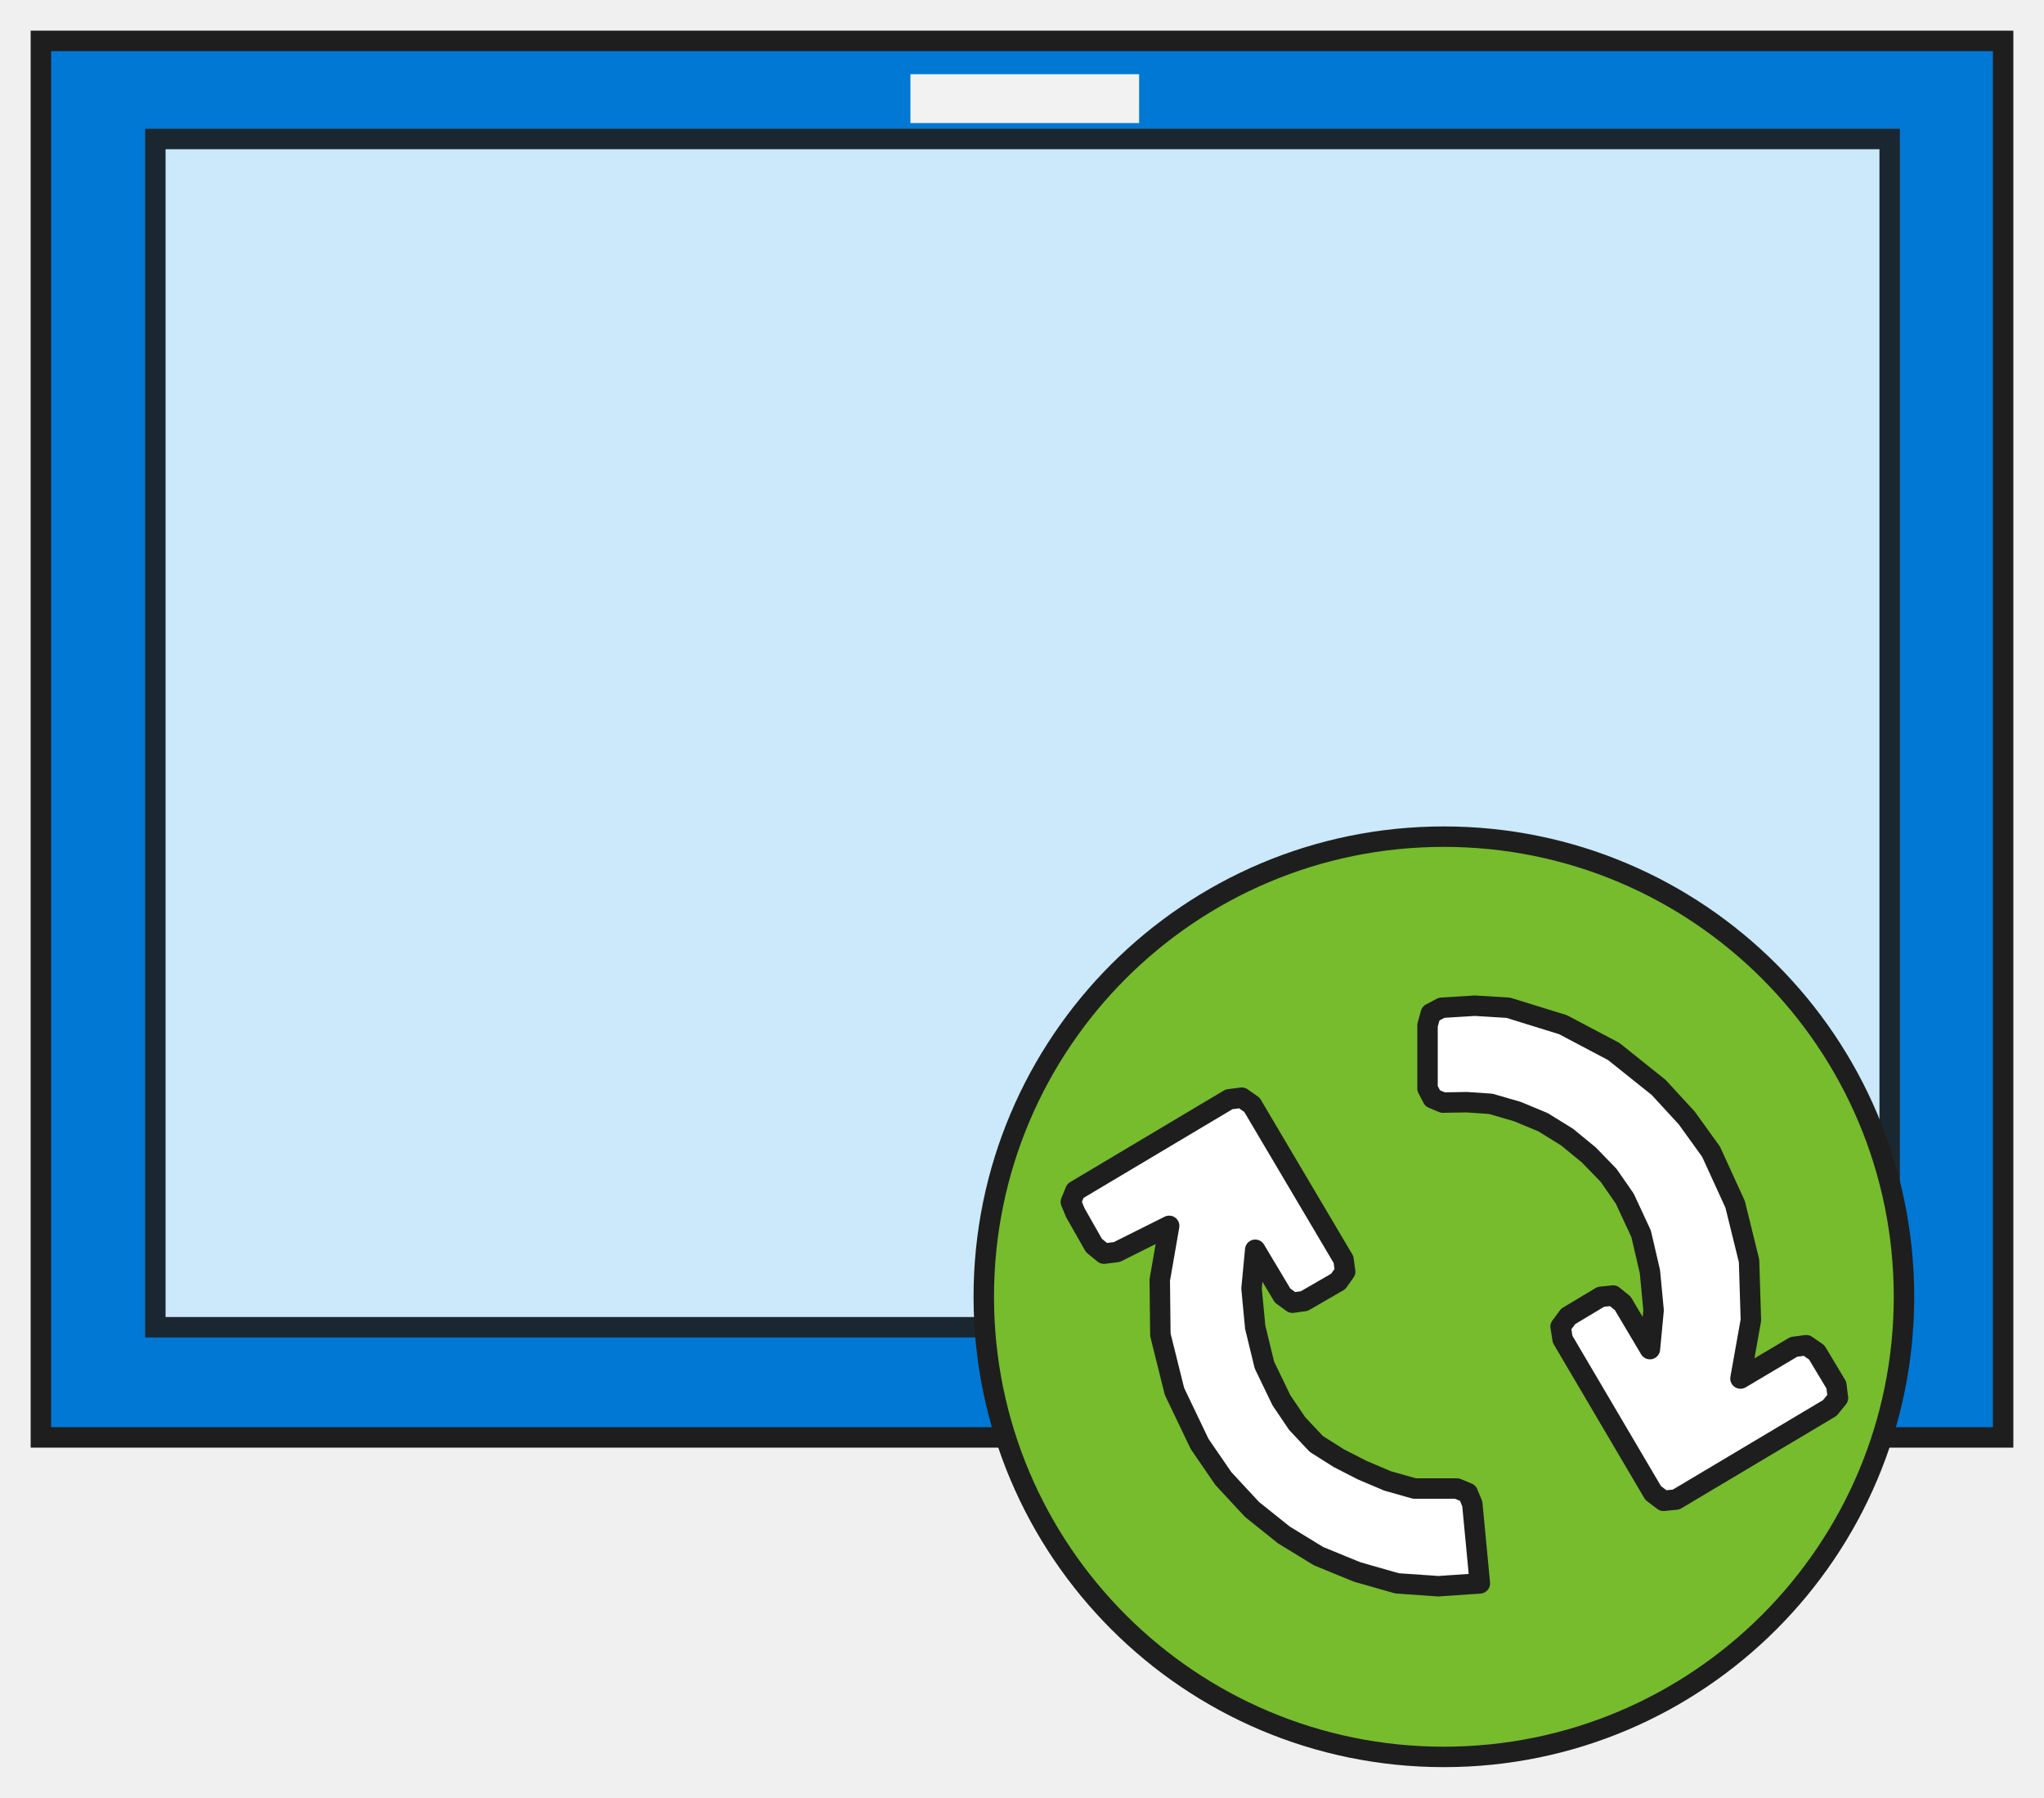
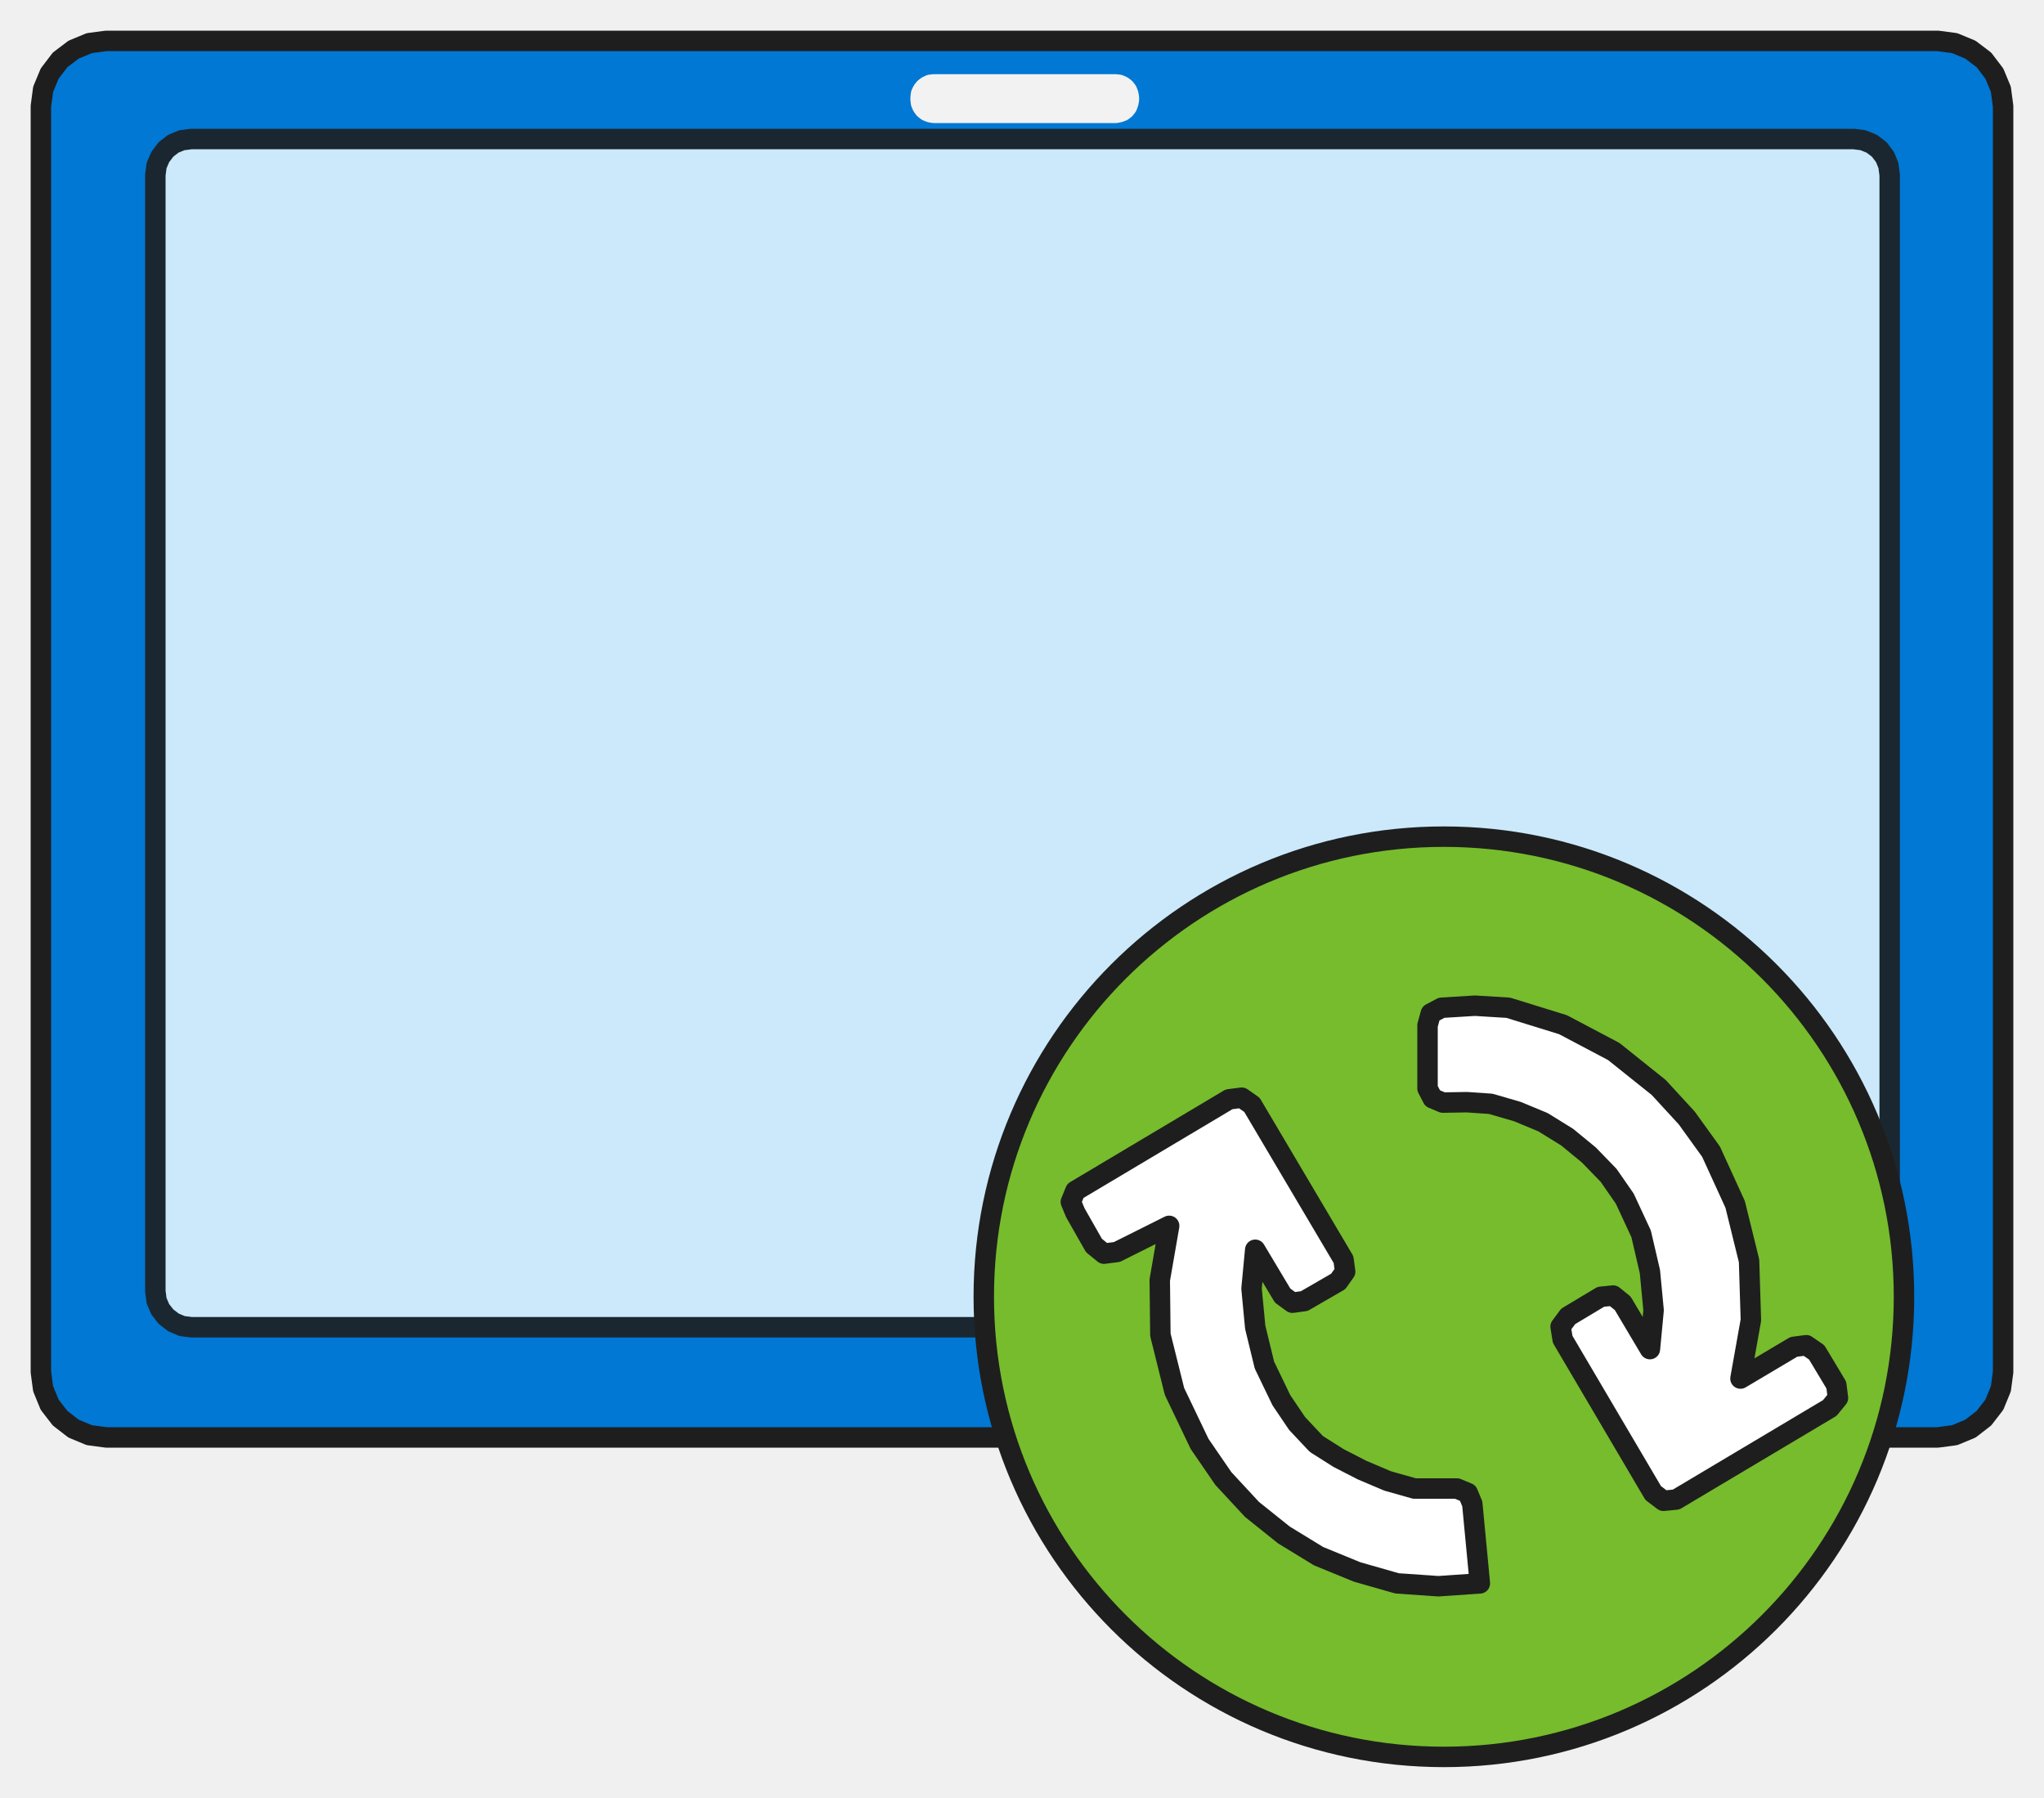
<svg xmlns="http://www.w3.org/2000/svg" viewBox="-2.00 4.03 100.00 87.95">
-   <rect x="0.00" y="6.03" width="96.00" height="68.32" fill="#0078d4" stroke="#1e1e1e" stroke-width="1" />
-   <rect x="5.60" y="10.83" width="84.85" height="58.13" fill="#e1f5fe" stroke="#1e1e1e" stroke-width="1" opacity="0.9" />
-   <rect x="43.04" y="8.16" width="10.19" height="1.39" fill="#f2f2f2" stroke="#f2f2f2" stroke-width="1" />
+   <path d="M92.80,6.03 L93.63,6.14 L94.40,6.46 L95.06,6.96 L95.57,7.63 L95.89,8.40 L96.00,9.23 L96.00,71.15 L95.89,71.97 L95.57,72.75 L95.06,73.41 L94.40,73.92 L93.63,74.24 L92.80,74.35 L3.20,74.35 L2.37,74.24 L1.60,73.92 L0.94,73.41 L0.43,72.75 L0.11,71.97 L0.00,71.15 L0.00,9.23 L0.11,8.40 L0.43,7.63 L0.94,6.96 L1.60,6.46 L2.37,6.14 L3.20,6.03 L92.80,6.03 Z" fill="#0078d4" stroke="#1e1e1e" stroke-width="1" stroke-linejoin="round" />
+   <path d="M88.69,10.83 L89.15,10.89 L89.57,11.06 L89.94,11.34 L90.22,11.71 L90.39,12.13 L90.45,12.59 L90.45,67.20 L90.39,67.66 L90.22,68.08 L89.94,68.44 L89.57,68.72 L89.15,68.90 L88.69,68.96 L7.36,68.96 L6.90,68.90 L6.48,68.72 L6.12,68.44 L5.84,68.08 L5.66,67.66 L5.60,67.20 L5.60,12.59 L5.66,12.13 L5.84,11.71 L6.12,11.34 L6.48,11.06 L6.90,10.89 L7.36,10.83 L88.69,10.83 Z" fill="#e1f5fe" stroke="#1e1e1e" stroke-width="1" stroke-linejoin="round" opacity="0.9" />
+   <path d="M52.59,8.16 L52.75,8.18 L52.91,8.25 L53.04,8.35 L53.14,8.48 L53.20,8.63 L53.23,8.80 L53.23,8.91 L53.20,9.07 L53.14,9.23 L53.04,9.36 L52.91,9.46 L52.75,9.52 L52.59,9.55 L43.68,9.55 L43.51,9.52 L43.36,9.46 L43.23,9.36 L43.13,9.23 L43.06,9.07 L43.04,8.91 L43.04,8.80 L43.06,8.63 L43.13,8.48 L43.23,8.35 L43.36,8.25 L43.51,8.18 L43.68,8.16 L52.59,8.16 Z" fill="#f2f2f2" stroke="#f2f2f2" stroke-width="1" stroke-linejoin="round" />
  <ellipse cx="68.64" cy="67.47" rx="22.51" ry="22.51" fill="#76bc2d" stroke="#1e1e1e" stroke-width="1" />
  <path d="M55.20,64.00 L54.74,66.65 L54.77,69.33 L55.46,72.10 L56.69,74.67 L57.85,76.36 L59.25,77.87 L60.81,79.12 L62.51,80.16 L64.39,80.93 L66.35,81.49 L68.37,81.63 L70.40,81.49 L70.03,77.60 L69.81,77.07 L69.28,76.85 L67.20,76.85 L65.89,76.48 L64.64,75.95 L63.49,75.36 L62.40,74.67 L61.46,73.67 L60.69,72.53 L59.86,70.81 L59.41,68.96 L59.23,67.07 L59.41,65.17 L60.75,67.41 L61.23,67.76 L61.81,67.68 L63.47,66.72 L63.81,66.24 L63.73,65.65 L59.25,58.08 L58.75,57.73 L58.13,57.81 L50.61,62.29 L50.39,62.83 L50.61,63.36 L51.52,64.96 L52.01,65.36 L52.64,65.28 L55.20,64.00 Z" fill="#ffffff" stroke="#1e1e1e" stroke-width="1" stroke-linejoin="round" />
  <path d="M70.93,58.03 L72.24,58.41 L73.49,58.93 L74.67,59.66 L75.73,60.53 L76.70,61.53 L77.49,62.67 L78.29,64.39 L78.72,66.24 L78.90,68.13 L78.72,70.03 L77.39,67.79 L76.92,67.41 L76.32,67.47 L74.72,68.43 L74.35,68.93 L74.45,69.55 L78.88,77.07 L79.38,77.45 L80.00,77.39 L87.52,72.91 L87.92,72.42 L87.84,71.79 L86.88,70.19 L86.37,69.84 L85.76,69.92 L83.15,71.47 L83.66,68.61 L83.57,65.71 L82.89,62.95 L81.71,60.37 L80.52,58.72 L79.15,57.23 L76.95,55.47 L74.47,54.16 L71.79,53.33 L70.16,53.23 L68.53,53.33 L68.00,53.61 L67.84,54.19 L67.84,57.28 L68.09,57.76 L68.59,57.97 L69.76,57.95 L70.93,58.03 L70.93,58.03 Z" fill="#ffffff" stroke="#1e1e1e" stroke-width="1" stroke-linejoin="round" />
</svg>
